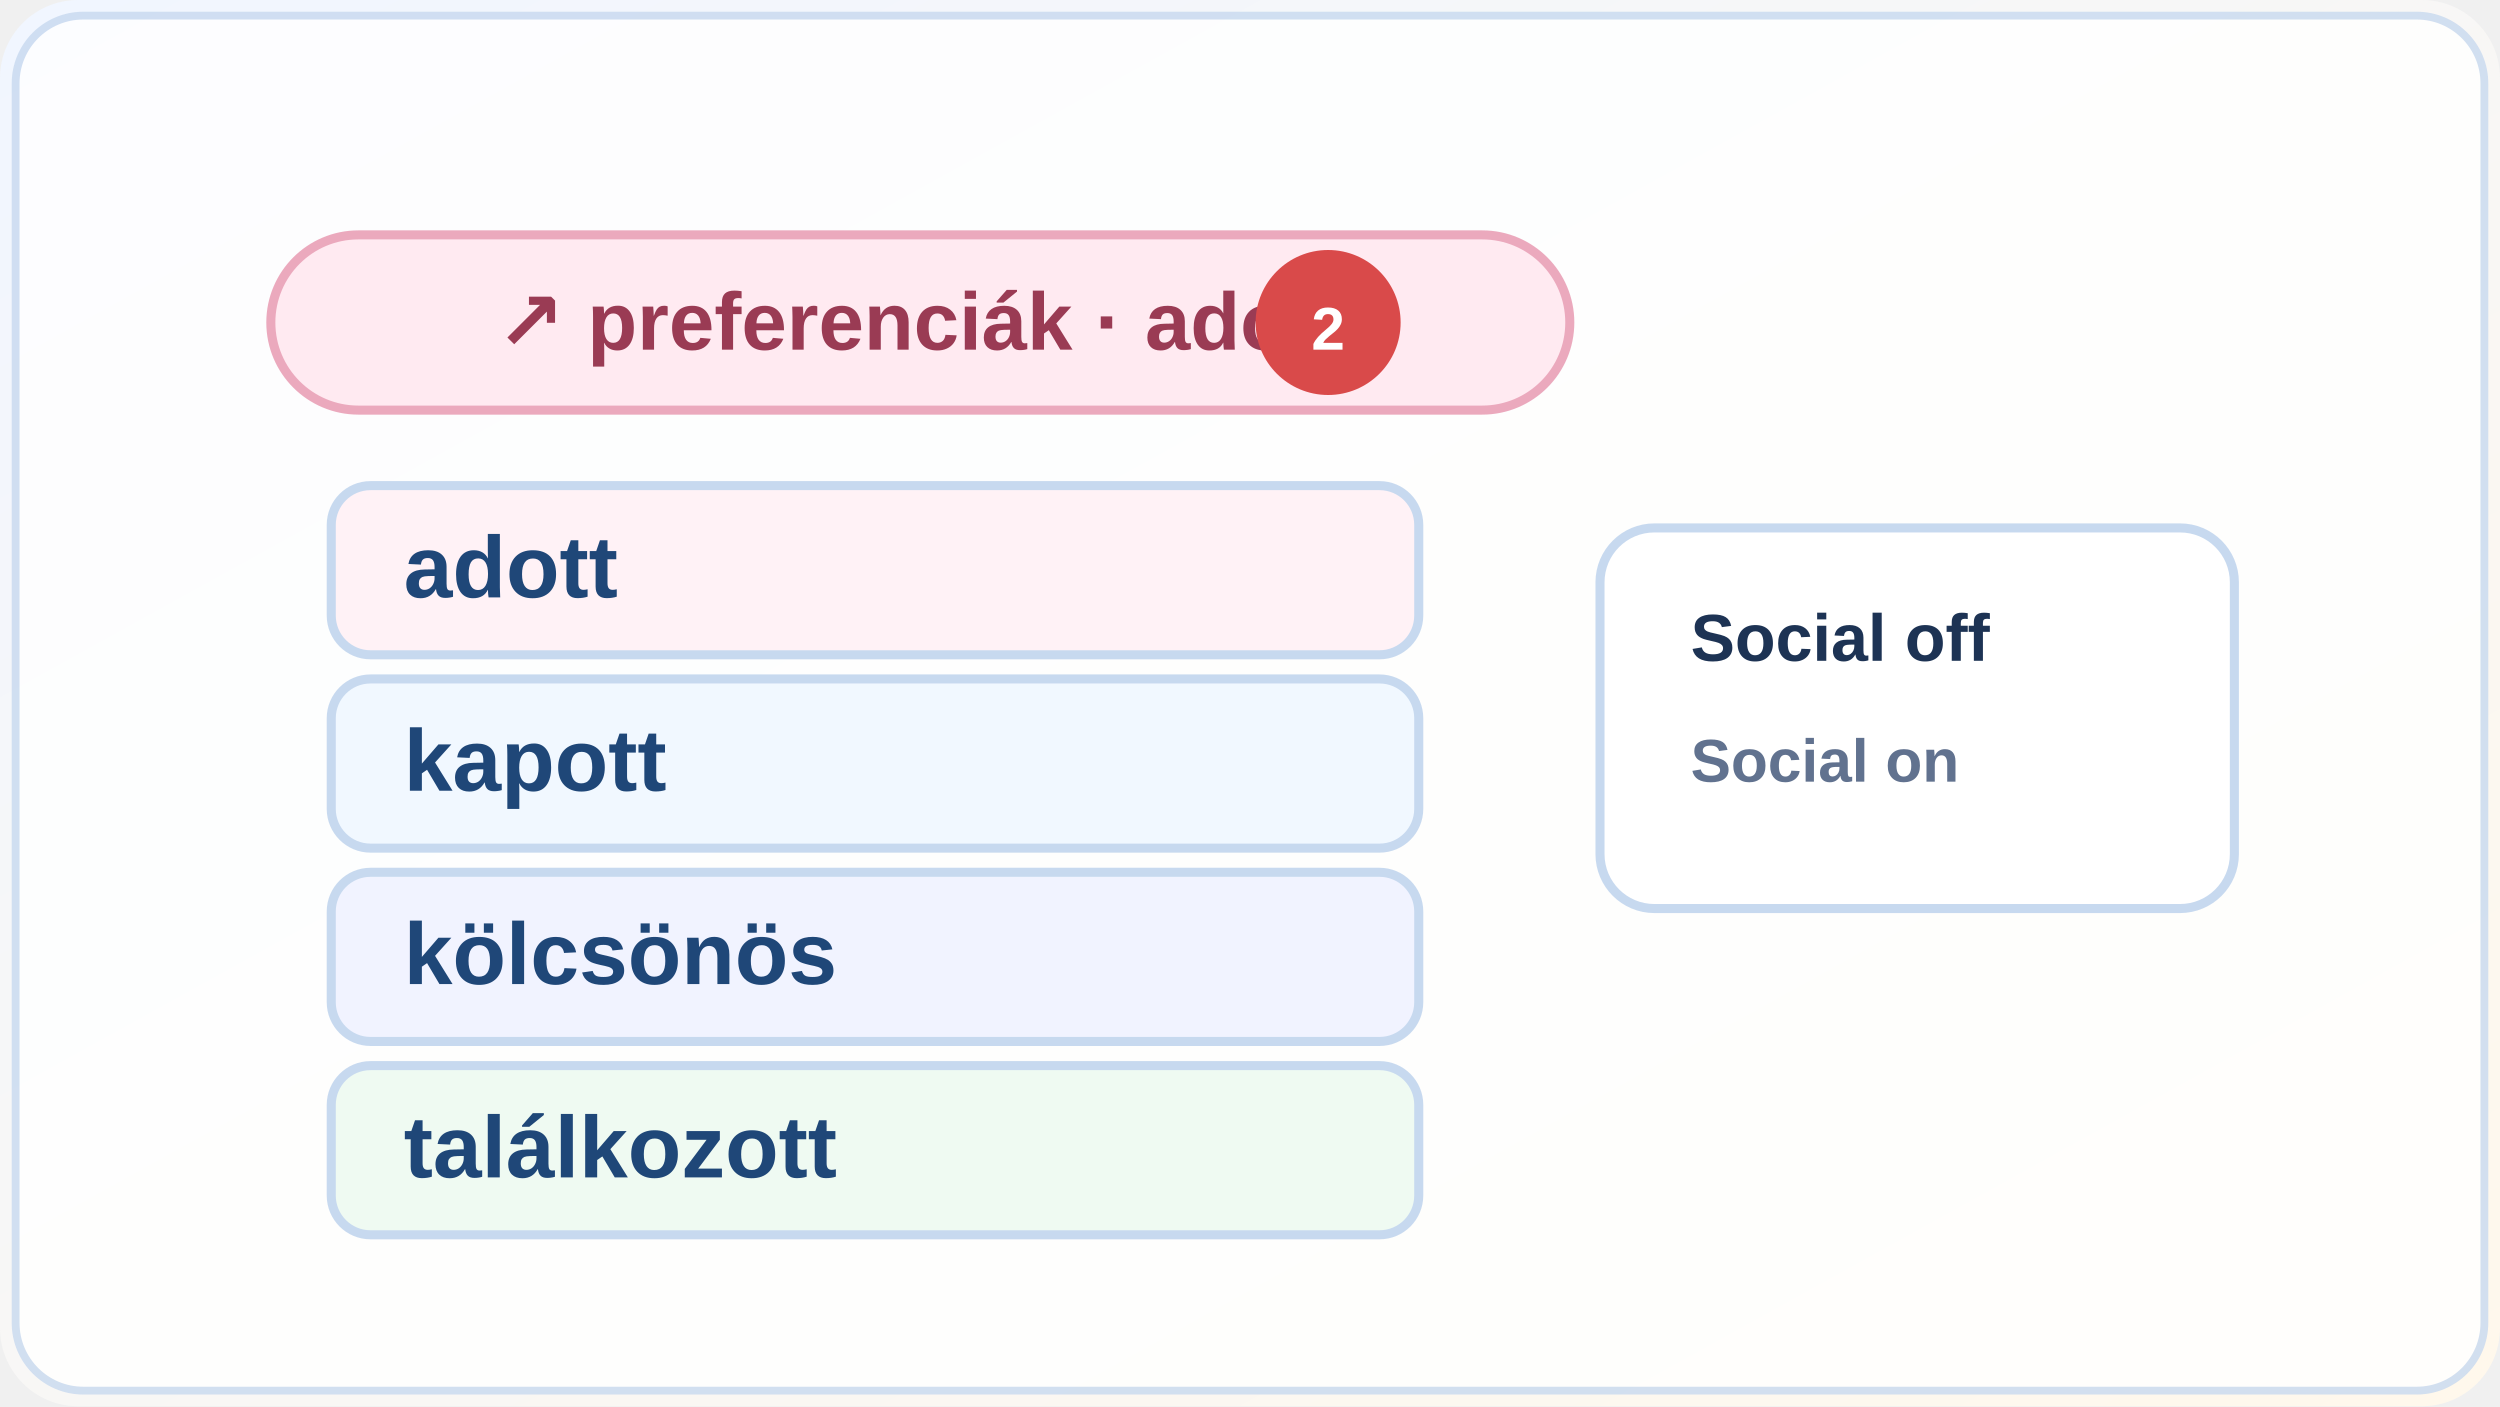
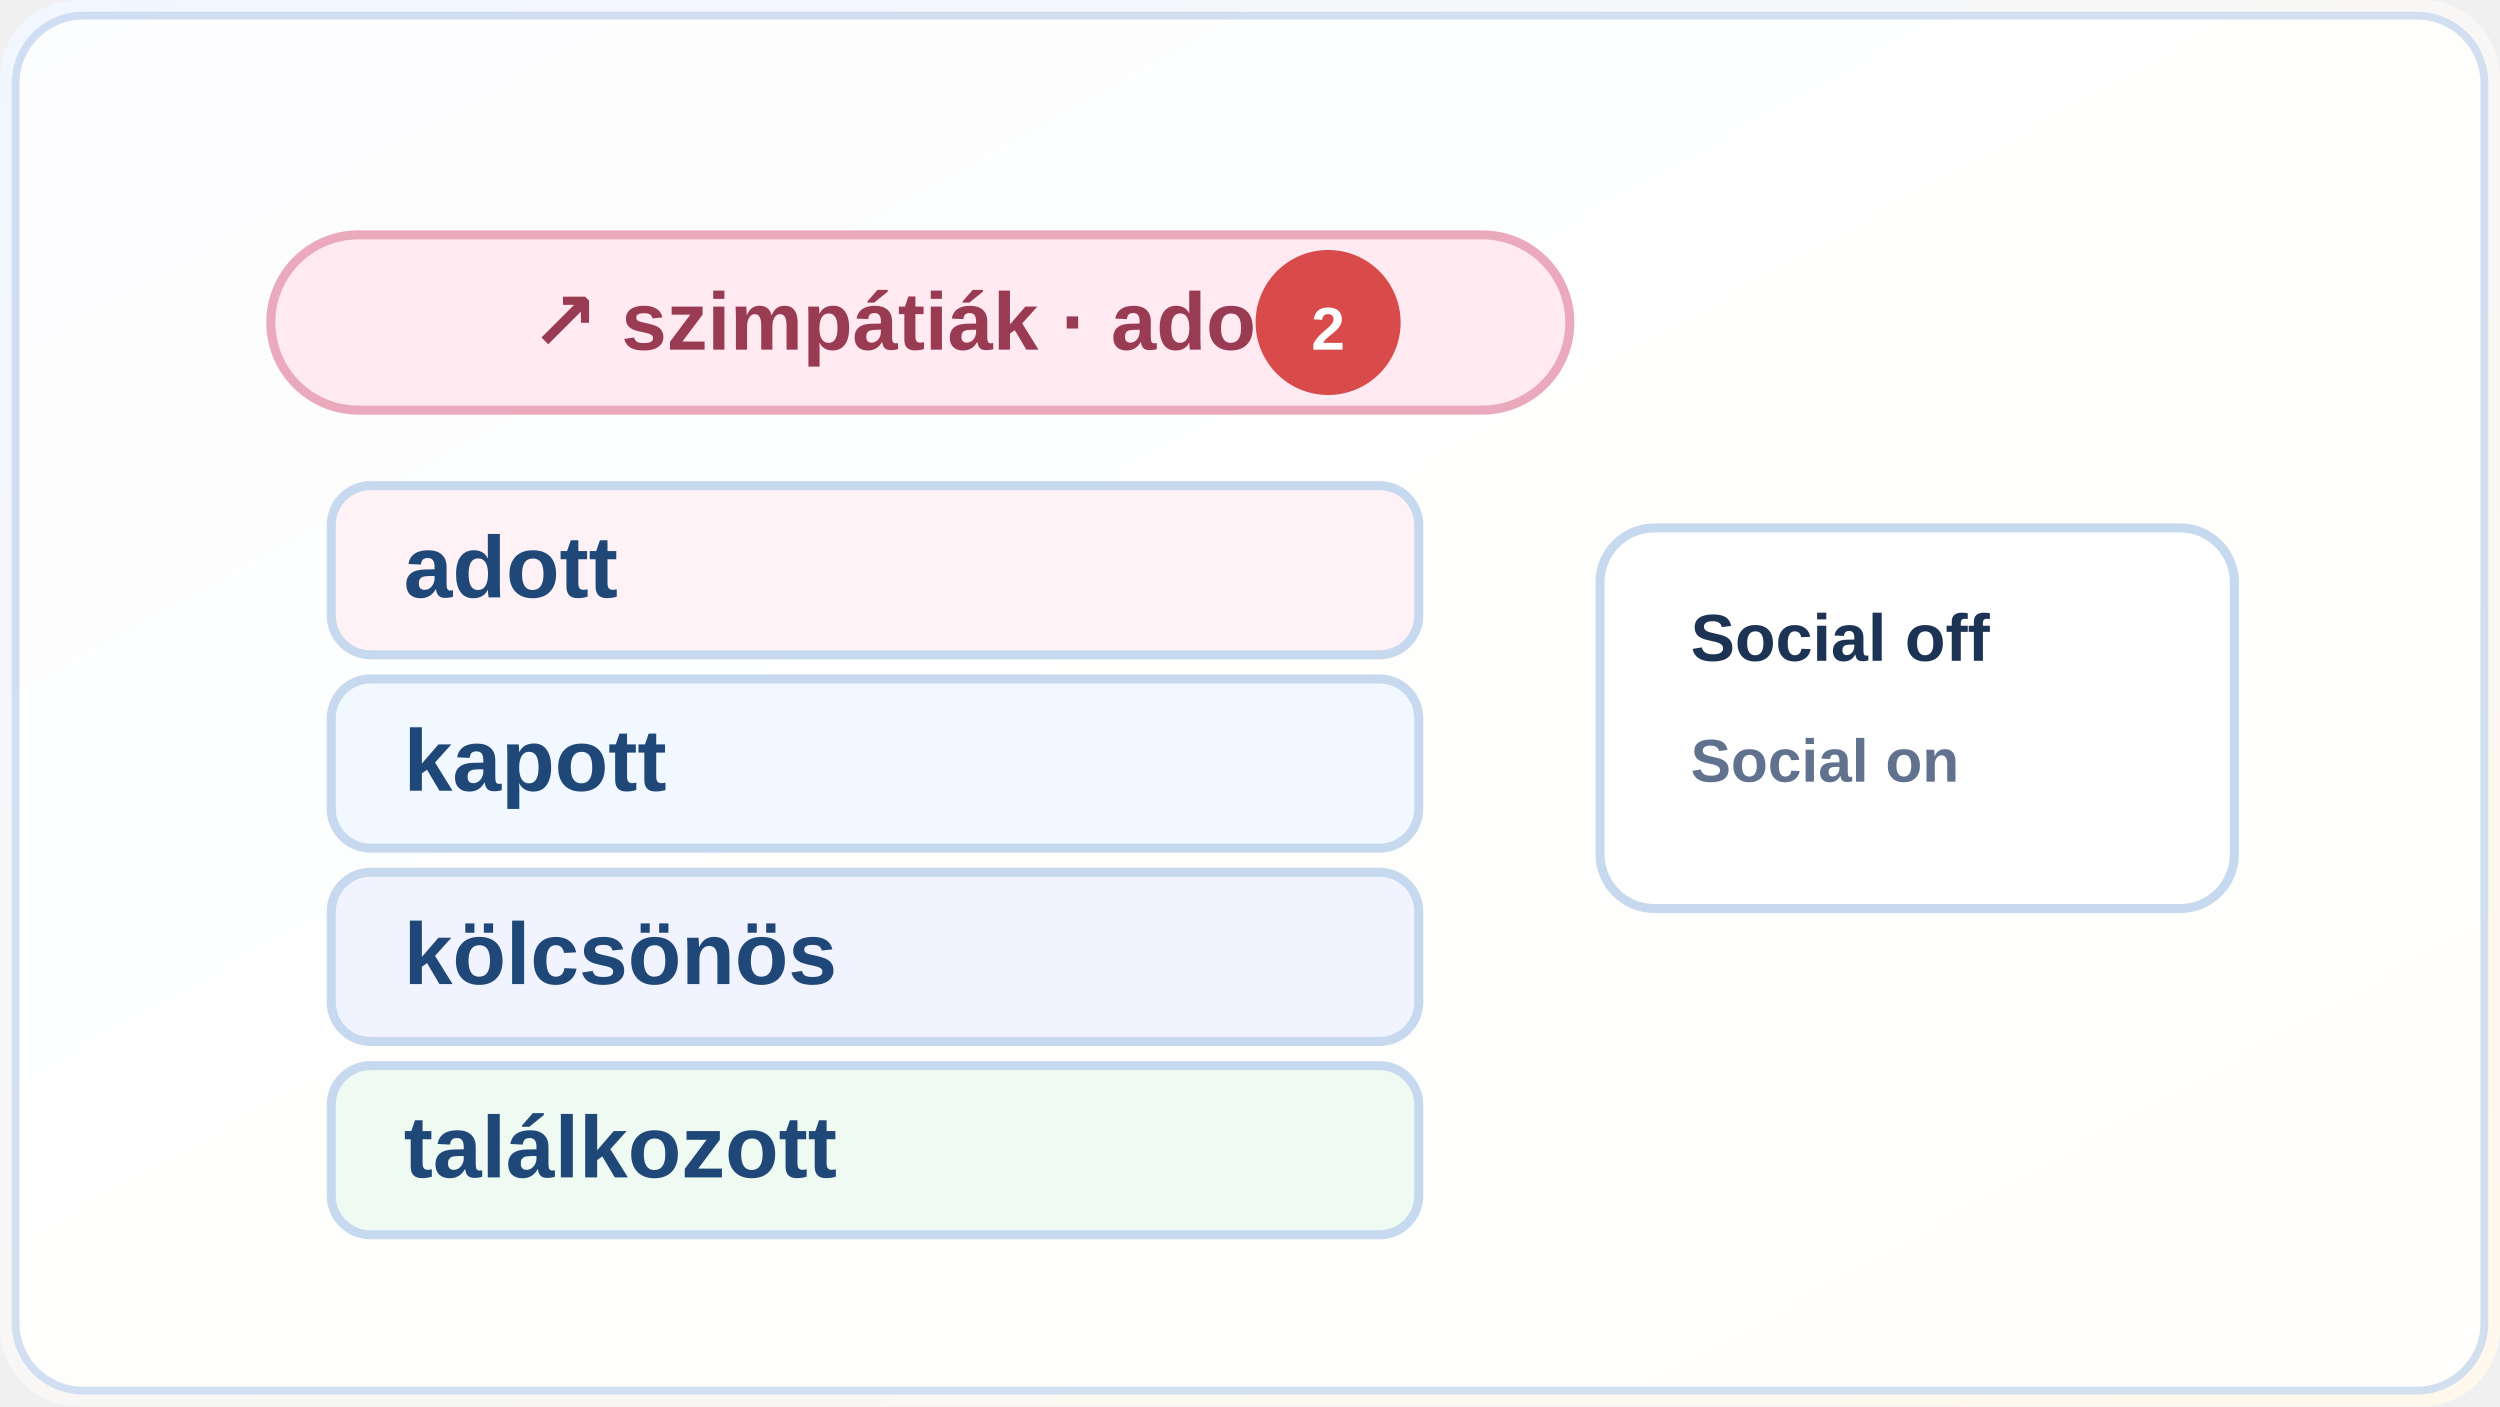
<svg xmlns="http://www.w3.org/2000/svg" width="960" height="540" viewBox="0 0 960 540">
  <defs>
    <linearGradient id="bg" x1="0" y1="0" x2="1" y2="1">
      <stop offset="0" stop-color="#f1f6ff" />
      <stop offset="1" stop-color="#fff8ec" />
    </linearGradient>
  </defs>
  <rect width="960" height="540" rx="30" fill="url(#bg)" />
  <rect x="6" y="6" width="948" height="528" rx="26" fill="#ffffff" opacity="0.82" stroke="#c8d9ef" stroke-width="3" />
  <g transform="matrix(1.16 0 0 1.16 -70 -78)">
    <rect x="150" y="145" width="430" height="58" rx="29" fill="#ffeaf1" stroke="#eba9bd" stroke-width="3" />
-     <text x="365" y="183" text-anchor="middle" font-family="Arial, sans-serif" font-size="27" font-weight="900" fill="#9a3b54">↗ preferenciák · adott</text>
+     <text x="365" y="183" text-anchor="middle" font-family="Arial, sans-serif" font-size="27" font-weight="900" fill="#9a3b54">↗ szimpátiák · adott</text>
    <rect x="170" y="228" width="360" height="56" rx="13" fill="#fff2f6" stroke="#c7d9ef" stroke-width="3" />
    <text x="194" y="265" font-family="Arial" font-size="29" font-weight="900" fill="#1f4778">adott</text>
    <rect x="170" y="292" width="360" height="56" rx="13" fill="#f1f8ff" stroke="#c7d9ef" stroke-width="3" />
    <text x="194" y="329" font-family="Arial" font-size="29" font-weight="900" fill="#1f4778">kapott</text>
    <rect x="170" y="356" width="360" height="56" rx="13" fill="#f1f3ff" stroke="#c7d9ef" stroke-width="3" />
    <text x="194" y="393" font-family="Arial" font-size="29" font-weight="900" fill="#1f4778">kölcsönös</text>
    <rect x="170" y="420" width="360" height="56" rx="13" fill="#effaf2" stroke="#c7d9ef" stroke-width="3" />
    <text x="194" y="457" font-family="Arial" font-size="29" font-weight="900" fill="#1f4778">találkozott</text>
    <circle cx="500" cy="174" r="24" fill="#d94a4a" />
    <text x="500" y="183" text-anchor="middle" font-family="Arial" font-size="20" font-weight="900" fill="#fff">2</text>
    <rect x="590" y="242" width="210" height="126" rx="18" fill="#fff" stroke="#c7d9ef" stroke-width="3" />
    <text x="620" y="286" font-family="Arial" font-size="22" font-weight="900" fill="#1d3354">Social off</text>
    <text x="620" y="326" font-family="Arial" font-size="20" font-weight="850" fill="#61728f">Social on</text>
  </g>
</svg>
